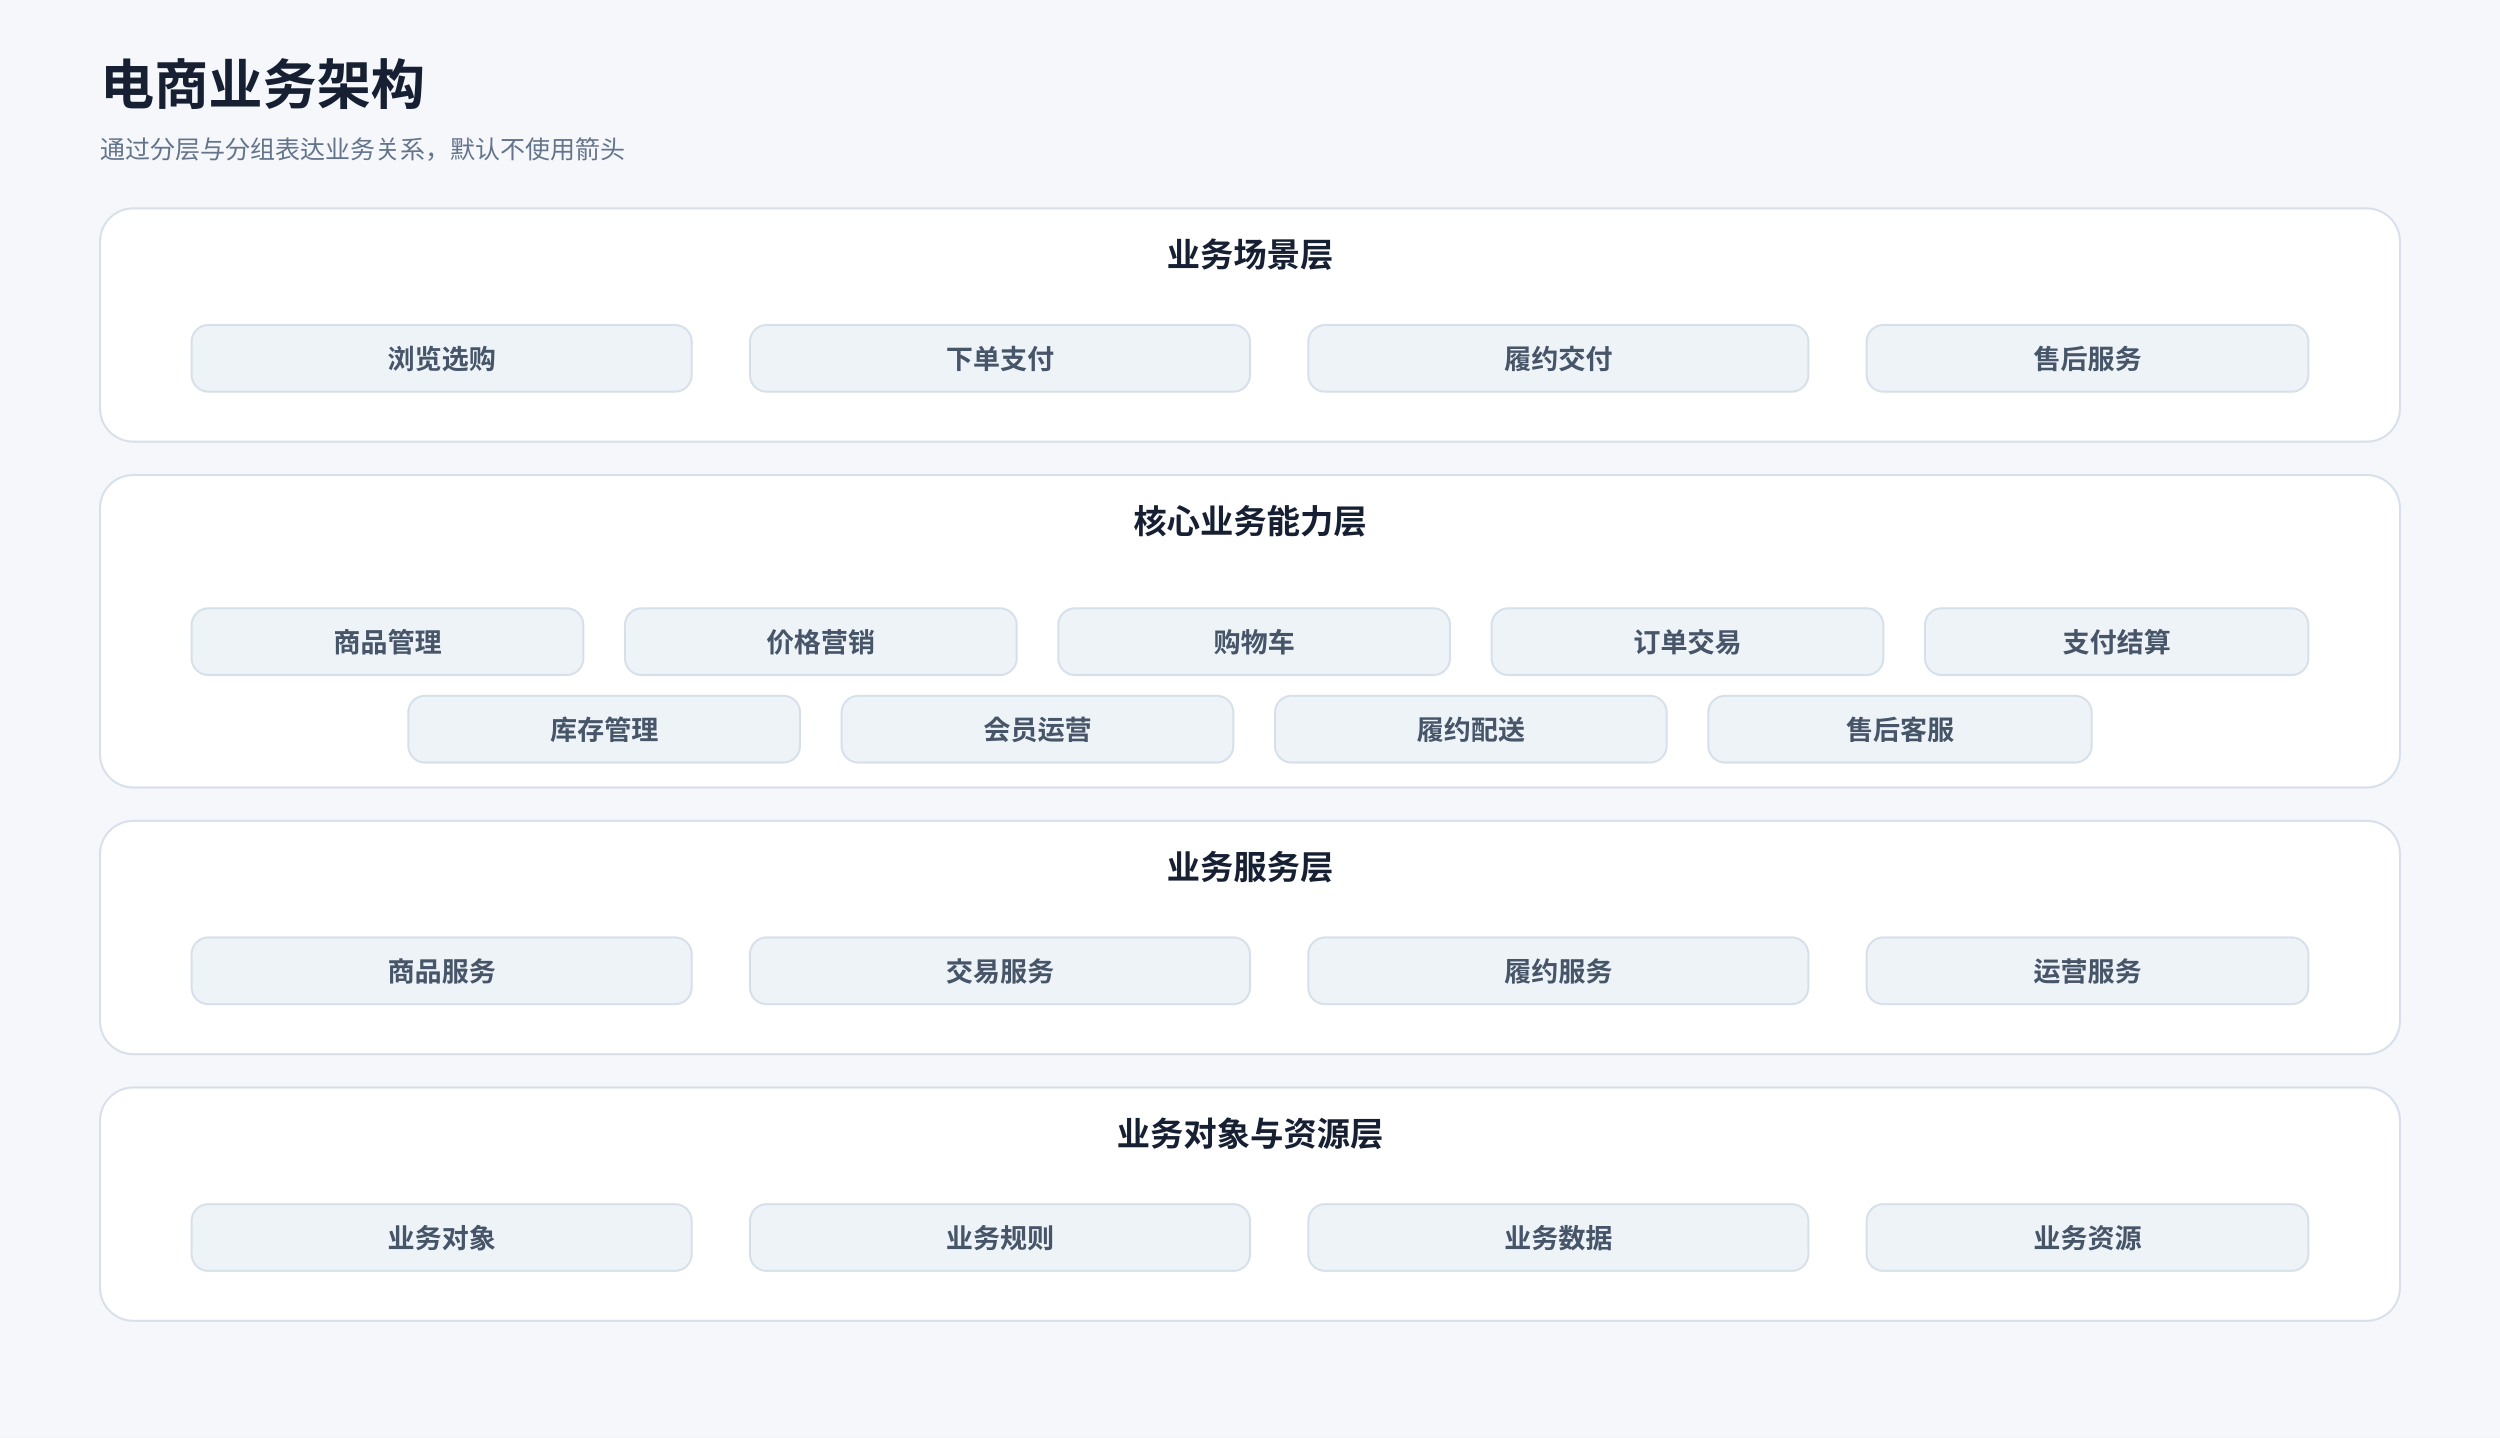
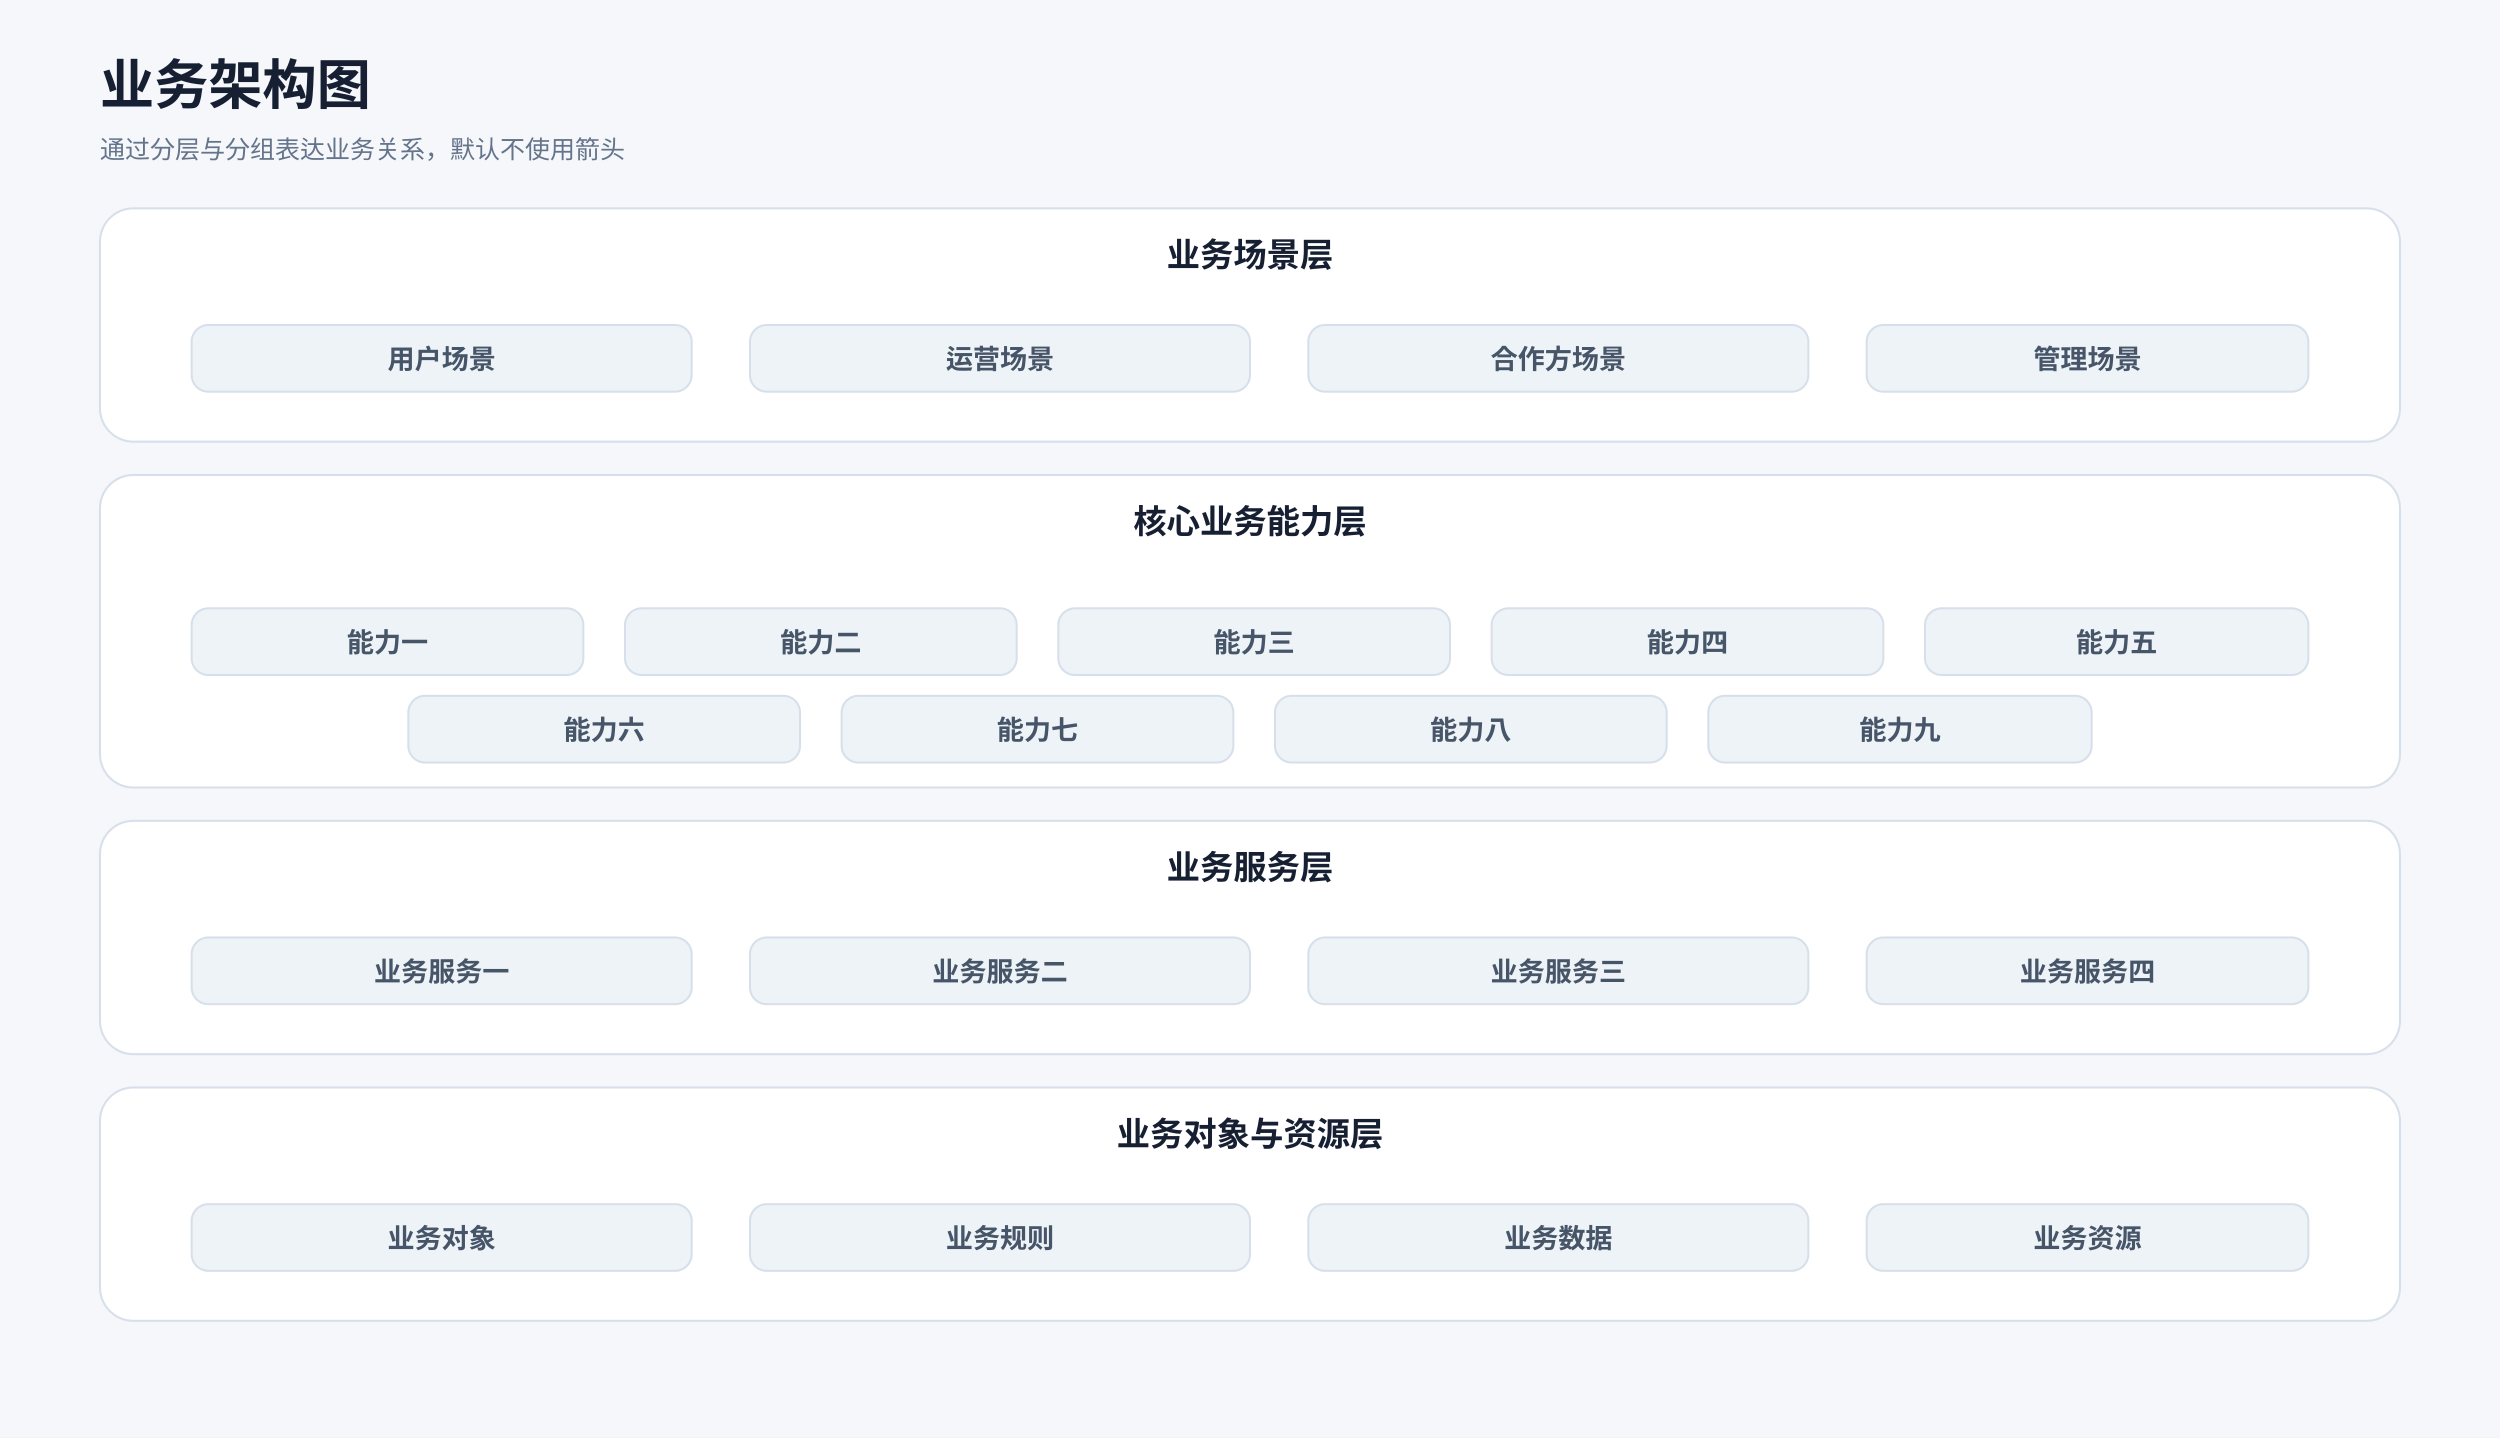
<svg xmlns="http://www.w3.org/2000/svg" width="1200" height="690" viewBox="0 0 1200 690" role="img" aria-labelledby="title desc" font-family="Inter, Noto Sans SC, Microsoft YaHei, Arial, sans-serif">
  <rect width="1200" height="690" fill="#F5F7FB" />
-   <text x="48" y="50" font-size="26" font-weight="700" fill="#172033">电商业务架构</text>
+   <text x="48" y="50" font-size="26" font-weight="700" fill="#172033">业务架构图</text>
  <text x="48" y="76" font-size="12" fill="#64748B">通过分层与分组表达业务关系，默认不使用箭头</text>
  <g fill="#FFFFFF" stroke="#D7E0EA">
    <rect x="48" y="100" width="1104" height="112" rx="16" />
    <rect x="48" y="228" width="1104" height="150" rx="16" />
    <rect x="48" y="394" width="1104" height="112" rx="16" />
    <rect x="48" y="522" width="1104" height="112" rx="16" />
  </g>
  <g fill="#172033" font-size="16" font-weight="700" text-anchor="middle">
    <text x="600" y="128">业务场景层</text>
    <text x="600" y="256">核心业务能力层</text>
    <text x="600" y="422">业务服务层</text>
    <text x="600" y="550">业务对象与资源层</text>
  </g>
  <g fill="#EEF3F8" stroke="#D7E0EA">
    <rect id="s1" data-role="node" x="92" y="156" width="240" height="32" rx="8" />
    <rect id="s2" data-role="node" x="360" y="156" width="240" height="32" rx="8" />
    <rect id="s3" data-role="node" x="628" y="156" width="240" height="32" rx="8" />
    <rect id="s4" data-role="node" x="896" y="156" width="212" height="32" rx="8" />
    <rect id="c1" data-role="node" x="92" y="292" width="188" height="32" rx="8" />
    <rect id="c2" data-role="node" x="300" y="292" width="188" height="32" rx="8" />
    <rect id="c3" data-role="node" x="508" y="292" width="188" height="32" rx="8" />
    <rect id="c4" data-role="node" x="716" y="292" width="188" height="32" rx="8" />
    <rect id="c5" data-role="node" x="924" y="292" width="184" height="32" rx="8" />
    <rect id="c6" data-role="node" x="196" y="334" width="188" height="32" rx="8" />
    <rect id="c7" data-role="node" x="404" y="334" width="188" height="32" rx="8" />
    <rect id="c8" data-role="node" x="612" y="334" width="188" height="32" rx="8" />
    <rect id="c9" data-role="node" x="820" y="334" width="184" height="32" rx="8" />
    <rect id="v1" data-role="node" x="92" y="450" width="240" height="32" rx="8" />
    <rect id="v2" data-role="node" x="360" y="450" width="240" height="32" rx="8" />
    <rect id="v3" data-role="node" x="628" y="450" width="240" height="32" rx="8" />
    <rect id="v4" data-role="node" x="896" y="450" width="212" height="32" rx="8" />
    <rect id="o1" data-role="node" x="92" y="578" width="240" height="32" rx="8" />
    <rect id="o2" data-role="node" x="360" y="578" width="240" height="32" rx="8" />
    <rect id="o3" data-role="node" x="628" y="578" width="240" height="32" rx="8" />
    <rect id="o4" data-role="node" x="896" y="578" width="212" height="32" rx="8" />
  </g>
  <g fill="#475569" font-size="13" font-weight="600" text-anchor="middle">
-     <text x="212" y="177">浏览选购</text>
-     <text x="480" y="177">下单支付</text>
-     <text x="748" y="177">履约交付</text>
-     <text x="1002" y="177">售后服务</text>
-     <text x="186" y="313">商品管理</text>
-     <text x="394" y="313">价格营销</text>
-     <text x="602" y="313">购物车</text>
-     <text x="810" y="313">订单交易</text>
-     <text x="1016" y="313">支付结算</text>
-     <text x="290" y="355">库存管理</text>
-     <text x="498" y="355">会员运营</text>
-     <text x="706" y="355">履约配送</text>
-     <text x="912" y="355">售后客服</text>
-     <text x="212" y="471">商品服务</text>
-     <text x="480" y="471">交易服务</text>
-     <text x="748" y="471">履约服务</text>
-     <text x="1002" y="471">运营服务</text>
+     <text x="212" y="177">用户场景</text>
+     <text x="480" y="177">运营场景</text>
+     <text x="748" y="177">合作方场景</text>
+     <text x="1002" y="177">管理场景</text>
+     <text x="186" y="313">能力一</text>
+     <text x="394" y="313">能力二</text>
+     <text x="602" y="313">能力三</text>
+     <text x="810" y="313">能力四</text>
+     <text x="1016" y="313">能力五</text>
+     <text x="290" y="355">能力六</text>
+     <text x="498" y="355">能力七</text>
+     <text x="706" y="355">能力八</text>
+     <text x="912" y="355">能力九</text>
+     <text x="212" y="471">业务服务一</text>
+     <text x="480" y="471">业务服务二</text>
+     <text x="748" y="471">业务服务三</text>
+     <text x="1002" y="471">业务服务四</text>
    <text x="212" y="599">业务对象</text>
    <text x="480" y="599">业务规则</text>
    <text x="748" y="599">业务数据</text>
    <text x="1002" y="599">业务资源</text>
  </g>
</svg>
